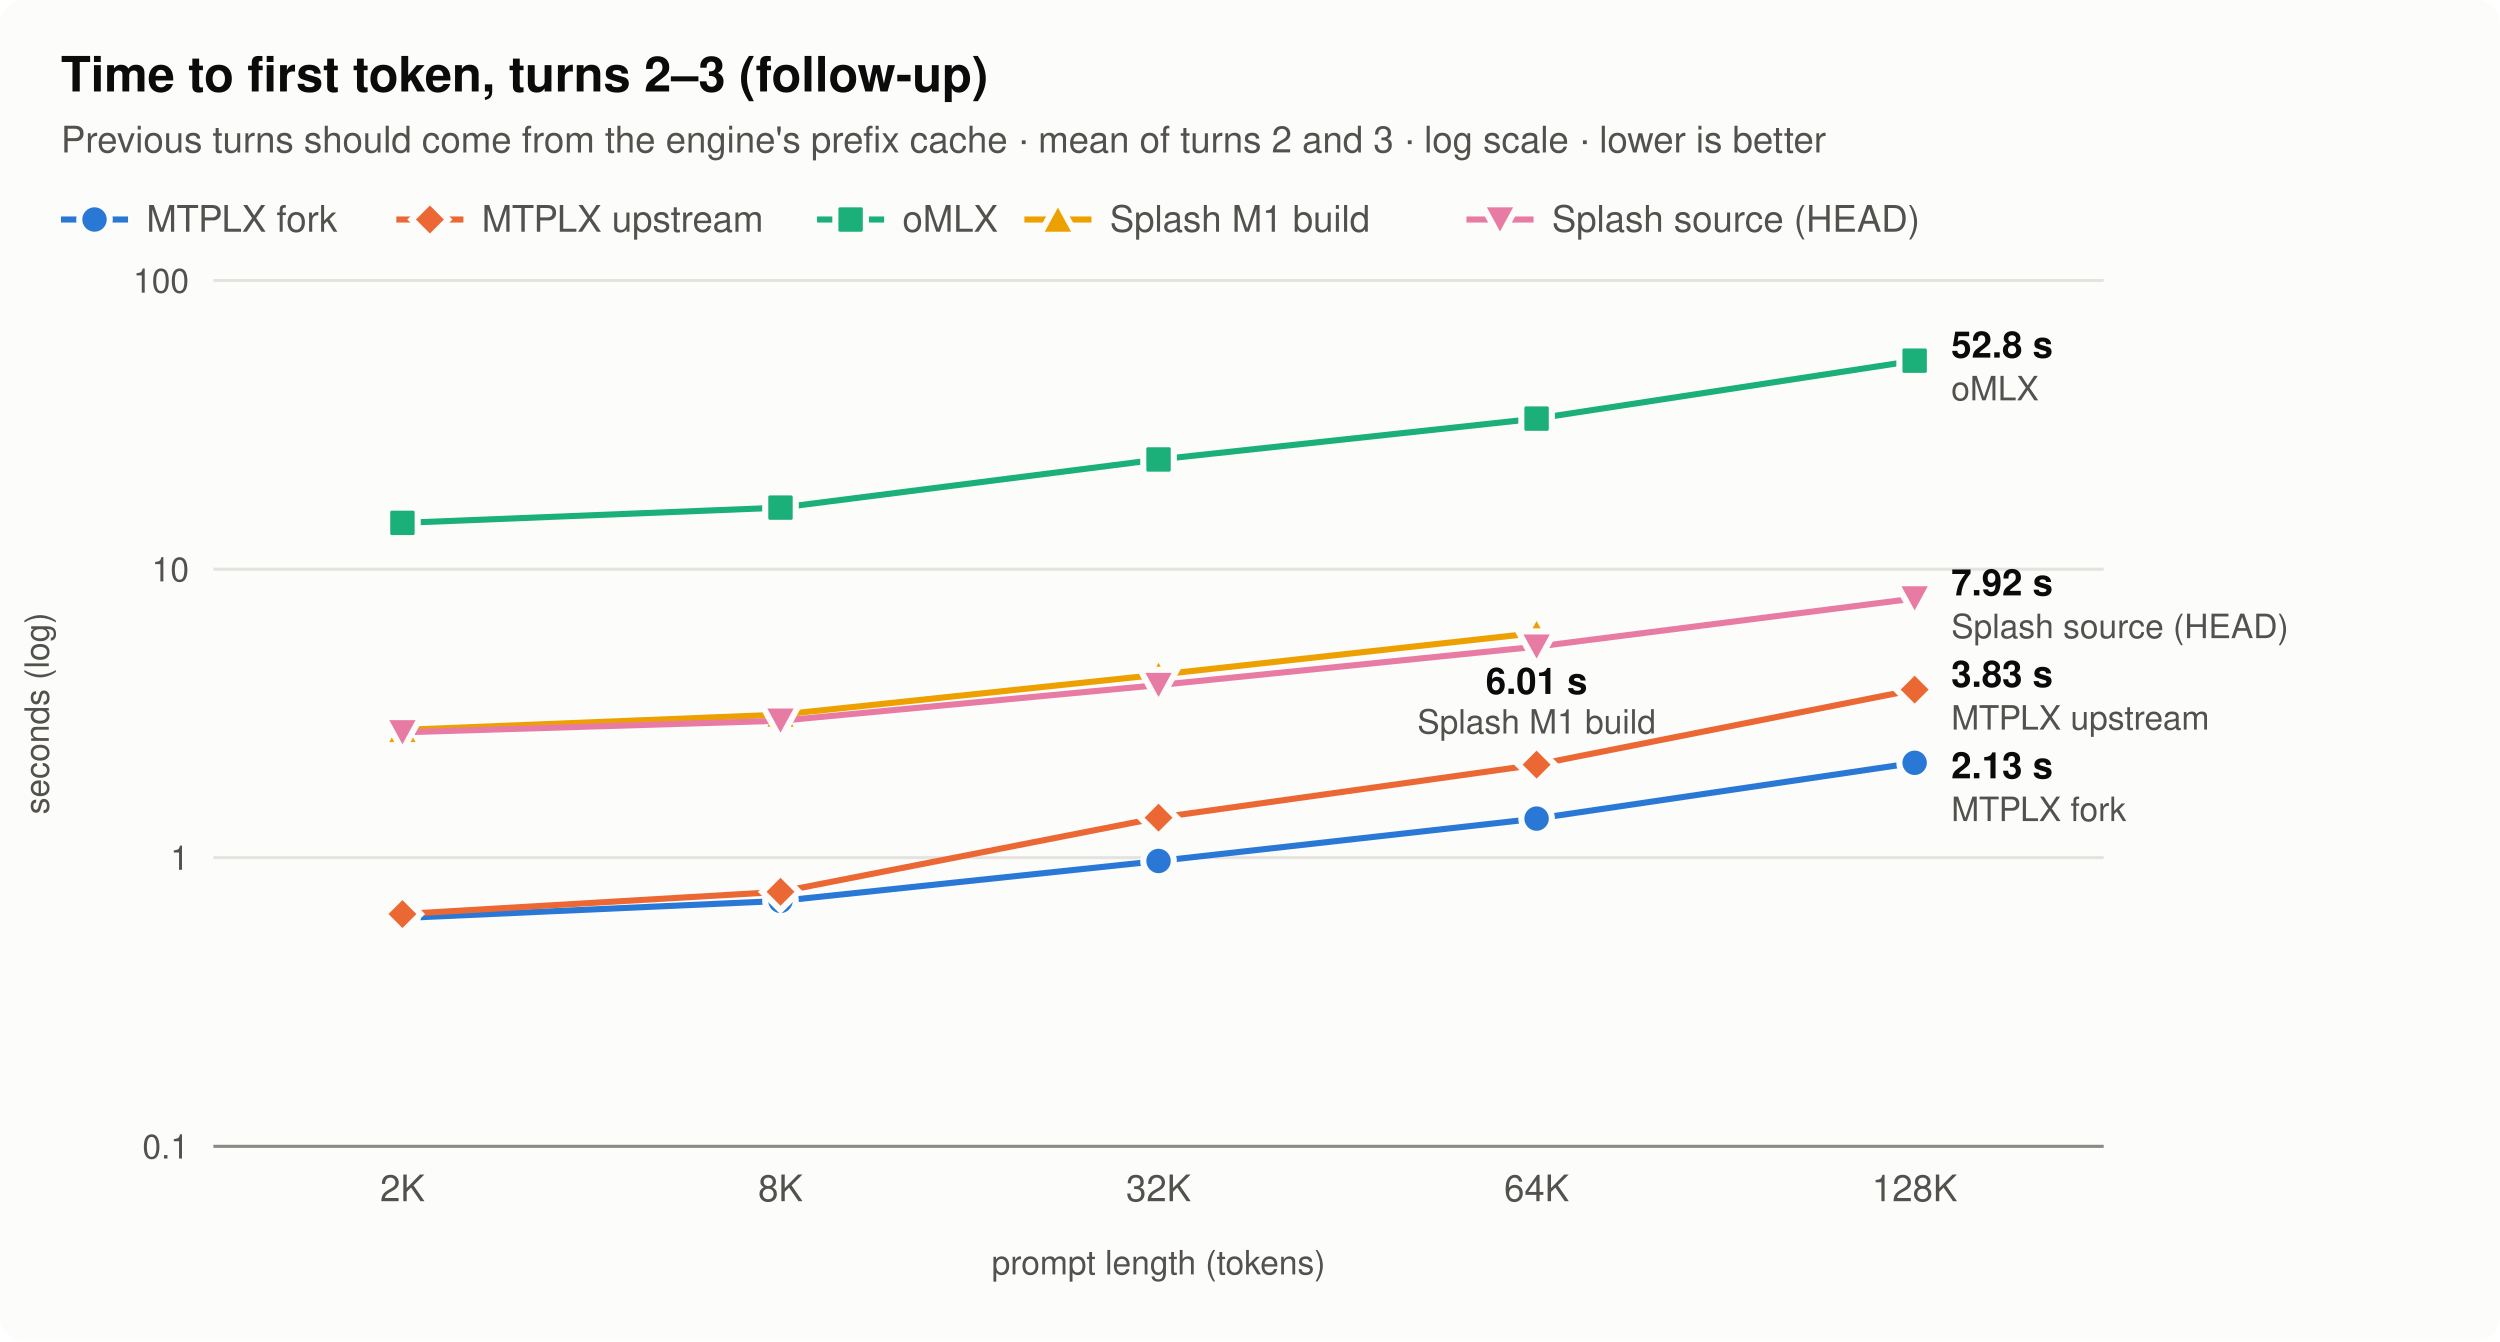
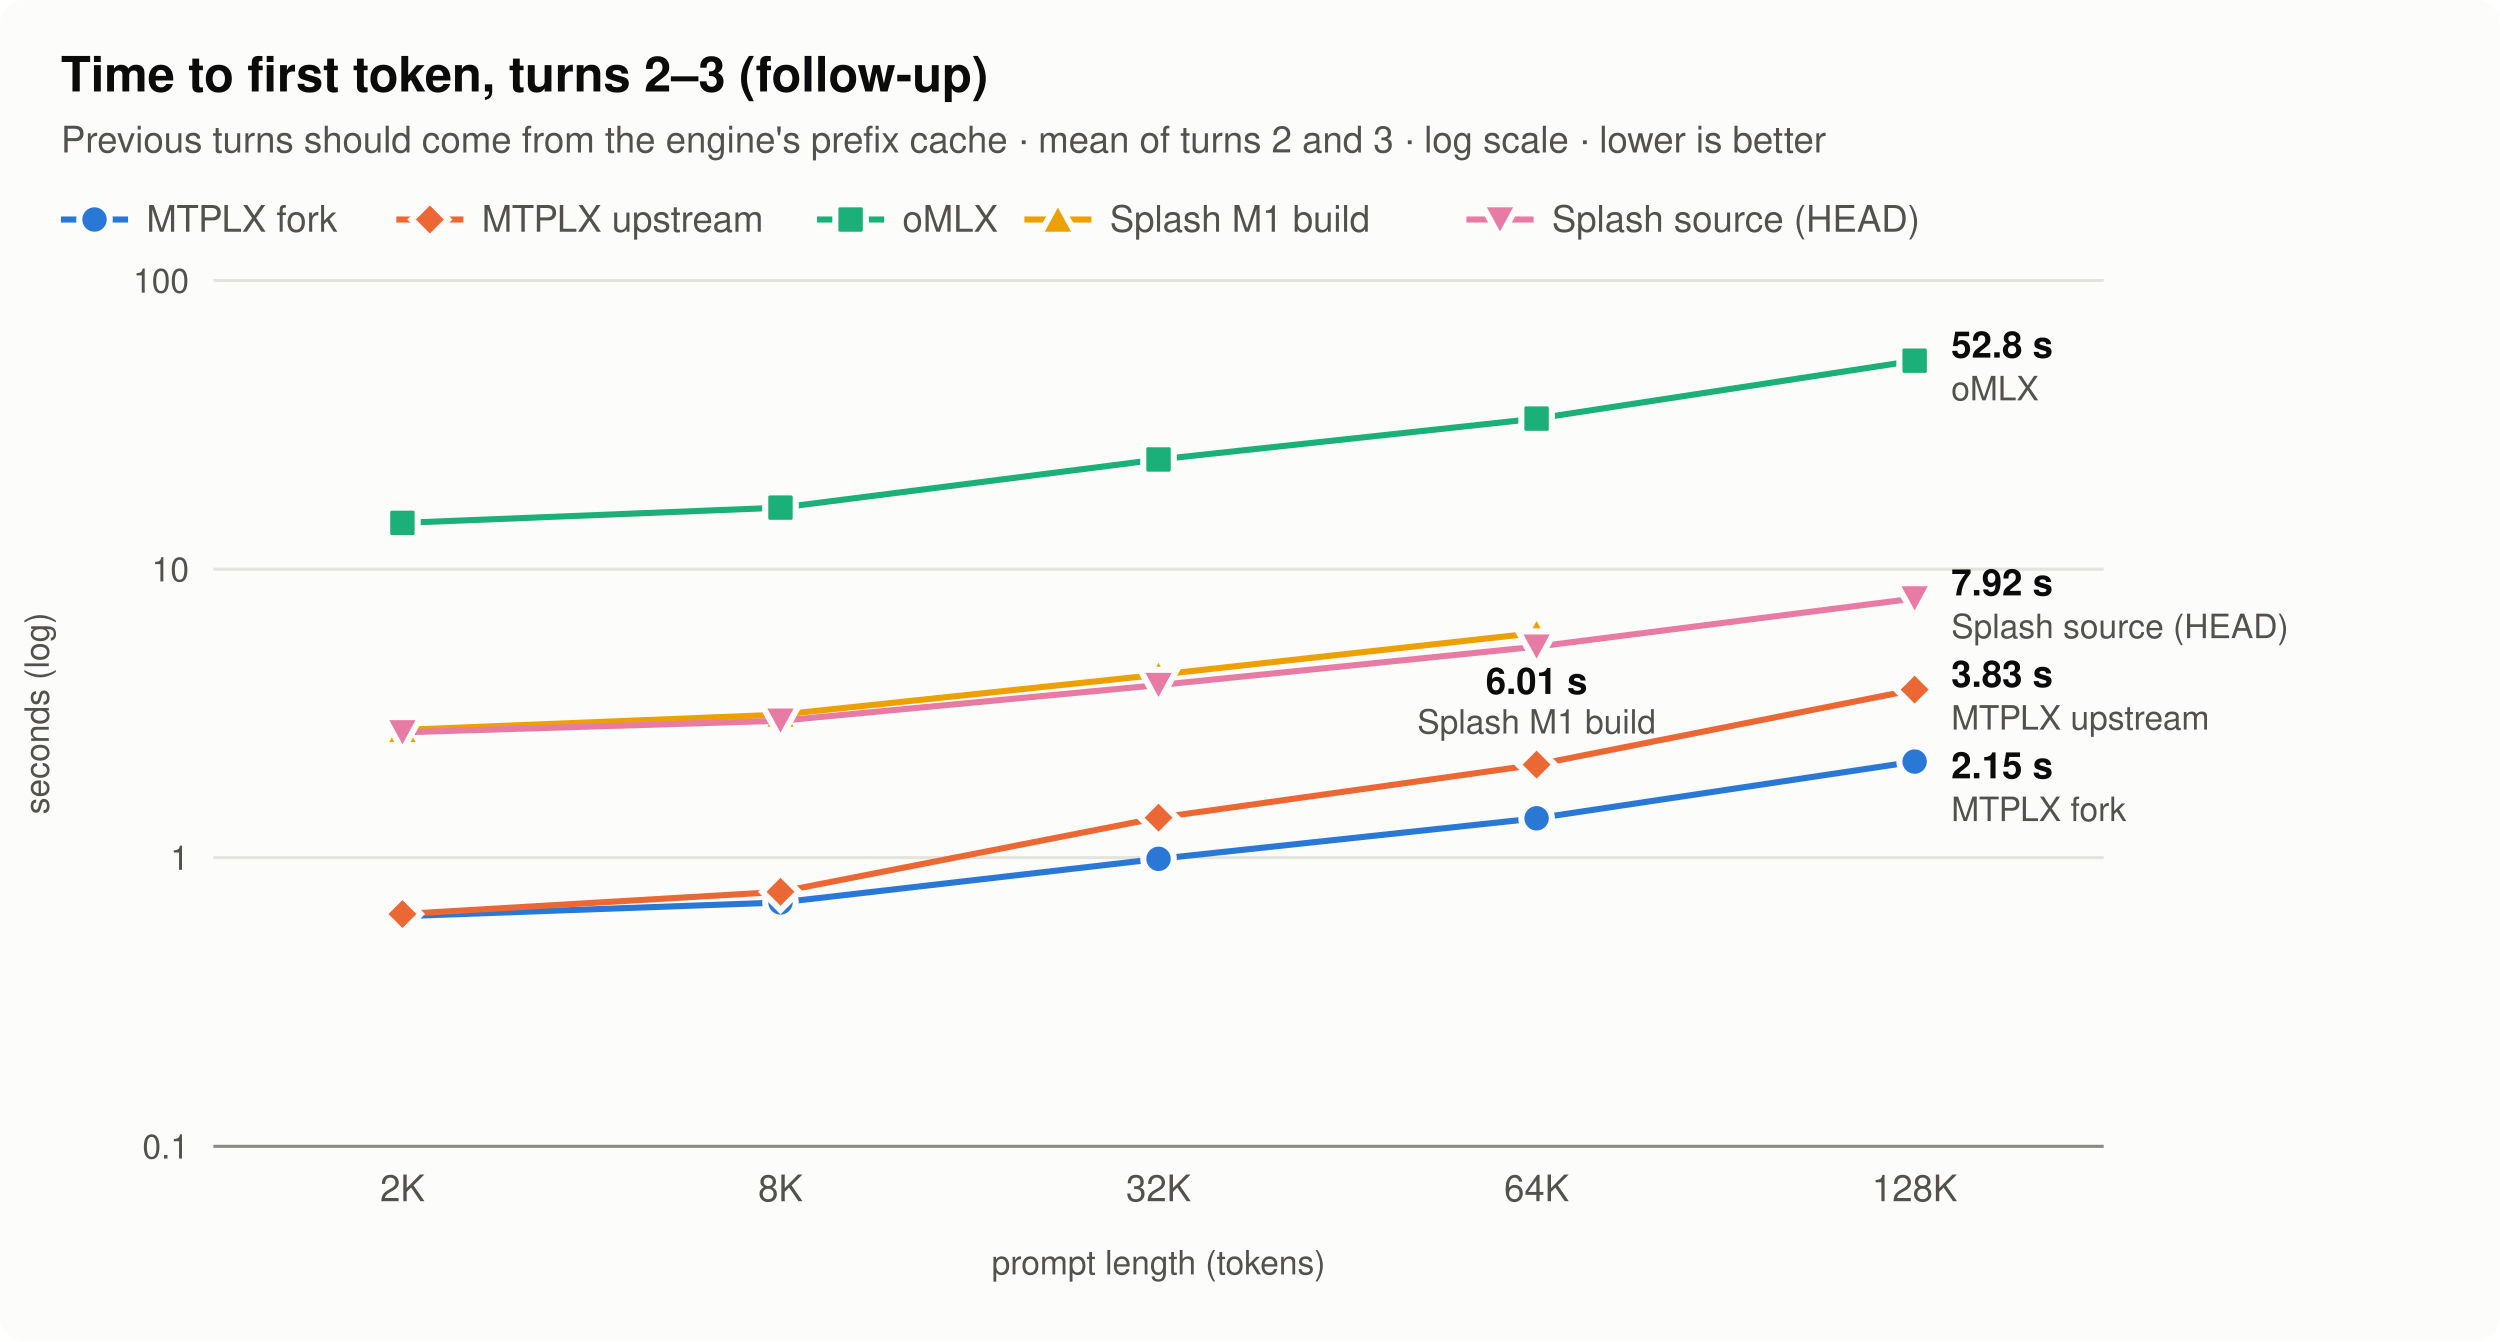
<svg xmlns="http://www.w3.org/2000/svg" viewBox="0 0 820 440" width="820" height="440" role="img" aria-label="Time to first token, turns 2–3 (follow-up)" font-family="-apple-system,BlinkMacSystemFont,Segoe UI,Helvetica,Arial,sans-serif">
  <rect width="820" height="440" rx="8" fill="#fcfcfb" />
  <text x="20" y="30" fill="#0b0b0b" font-size="16" font-weight="600">Time to first token, turns 2–3 (follow-up)</text>
  <text x="20" y="50" fill="#52514e" font-size="12">Previous turns should come from the engine's prefix cache · mean of turns 2 and 3 · log scale · lower is better</text>
  <line x1="20" x2="42" y1="72" y2="72" stroke="#2a78d6" stroke-width="2" />
  <circle cx="31" cy="72" r="5" fill="#2a78d6" stroke="#fcfcfb" stroke-width="2" />
  <text x="48" y="76" fill="#52514e" font-size="12">MTPLX fork</text>
  <line x1="130" x2="152" y1="72" y2="72" stroke="#eb6834" stroke-width="2" />
  <path d="M141 66L147 72L141 78L135 72Z" fill="#eb6834" stroke="#fcfcfb" stroke-width="2" />
  <text x="158" y="76" fill="#52514e" font-size="12">MTPLX upstream</text>
  <line x1="268" x2="290" y1="72" y2="72" stroke="#1baf7a" stroke-width="2" />
  <rect x="274" y="67" width="10" height="10" rx="1.5" fill="#1baf7a" stroke="#fcfcfb" stroke-width="2" />
  <text x="296" y="76" fill="#52514e" font-size="12">oMLX</text>
  <line x1="336" x2="358" y1="72" y2="72" stroke="#eda100" stroke-width="2" />
  <path d="M347 66L353 77L341 77Z" fill="#eda100" stroke="#fcfcfb" stroke-width="2" />
  <text x="364" y="76" fill="#52514e" font-size="12">Splash M1 build</text>
  <line x1="481" x2="503" y1="72" y2="72" stroke="#e87ba4" stroke-width="2" />
  <path d="M492 78L498 67L486 67Z" fill="#e87ba4" stroke="#fcfcfb" stroke-width="2" />
  <text x="509" y="76" fill="#52514e" font-size="12">Splash source (HEAD)</text>
  <line x1="70" x2="690" y1="376.0" y2="376.0" stroke="#e4e3de" />
  <text x="62" y="380.0" fill="#52514e" font-size="11" text-anchor="end">0.1</text>
  <line x1="70" x2="690" y1="281.3" y2="281.3" stroke="#e4e3de" />
  <text x="62" y="285.3" fill="#52514e" font-size="11" text-anchor="end">1</text>
  <line x1="70" x2="690" y1="186.7" y2="186.7" stroke="#e4e3de" />
  <text x="62" y="190.7" fill="#52514e" font-size="11" text-anchor="end">10</text>
  <line x1="70" x2="690" y1="92.0" y2="92.0" stroke="#e4e3de" />
  <text x="62" y="96.0" fill="#52514e" font-size="11" text-anchor="end">100</text>
  <line x1="70" x2="690" y1="376" y2="376" stroke="#8a8983" />
  <text x="132.0" y="394" fill="#52514e" font-size="12" text-anchor="middle">2K</text>
  <text x="256.0" y="394" fill="#52514e" font-size="12" text-anchor="middle">8K</text>
  <text x="380.0" y="394" fill="#52514e" font-size="12" text-anchor="middle">32K</text>
  <text x="504.0" y="394" fill="#52514e" font-size="12" text-anchor="middle">64K</text>
  <text x="628.0" y="394" fill="#52514e" font-size="12" text-anchor="middle">128K</text>
  <text x="380.0" y="418" fill="#52514e" font-size="11" text-anchor="middle">prompt length (tokens)</text>
  <text x="16" y="234.0" fill="#52514e" font-size="11" text-anchor="middle" transform="rotate(-90 16 234.0)">seconds (log)</text>
-   <polyline points="132.0,301.1 256.0,295.5 380.0,282.4 504.0,268.5 628.0,250.2" fill="none" stroke="#2a78d6" stroke-width="2" stroke-linejoin="round" />
-   <circle cx="132.0" cy="301.1" r="5" fill="#2a78d6" stroke="#fcfcfb" stroke-width="2" />
-   <circle cx="256.0" cy="295.5" r="5" fill="#2a78d6" stroke="#fcfcfb" stroke-width="2" />
-   <circle cx="380.0" cy="282.4" r="5" fill="#2a78d6" stroke="#fcfcfb" stroke-width="2" />
-   <circle cx="504.0" cy="268.5" r="5" fill="#2a78d6" stroke="#fcfcfb" stroke-width="2" />
-   <circle cx="628.0" cy="250.2" r="5" fill="#2a78d6" stroke="#fcfcfb" stroke-width="2" />
+   <polyline points="132.0,300.5 256.0,296.0 380.0,281.7 504.0,268.4 628.0,249.8" fill="none" stroke="#2a78d6" stroke-width="2" stroke-linejoin="round" />
+   <circle cx="132.0" cy="300.5" r="5" fill="#2a78d6" stroke="#fcfcfb" stroke-width="2" />
+   <circle cx="256.0" cy="296.0" r="5" fill="#2a78d6" stroke="#fcfcfb" stroke-width="2" />
+   <circle cx="380.0" cy="281.7" r="5" fill="#2a78d6" stroke="#fcfcfb" stroke-width="2" />
+   <circle cx="504.0" cy="268.4" r="5" fill="#2a78d6" stroke="#fcfcfb" stroke-width="2" />
+   <circle cx="628.0" cy="249.8" r="5" fill="#2a78d6" stroke="#fcfcfb" stroke-width="2" />
  <polyline points="132.0,299.8 256.0,292.5 380.0,268.2 504.0,250.8 628.0,226.2" fill="none" stroke="#eb6834" stroke-width="2" stroke-linejoin="round" />
  <path d="M132.0 293.8L138.0 299.8L132.0 305.8L126.0 299.8Z" fill="#eb6834" stroke="#fcfcfb" stroke-width="2" />
  <path d="M256.0 286.5L262.0 292.5L256.0 298.5L250.0 292.5Z" fill="#eb6834" stroke="#fcfcfb" stroke-width="2" />
  <path d="M380.0 262.2L386.0 268.2L380.0 274.2L374.0 268.2Z" fill="#eb6834" stroke="#fcfcfb" stroke-width="2" />
  <path d="M504.0 244.8L510.0 250.8L504.0 256.8L498.0 250.8Z" fill="#eb6834" stroke="#fcfcfb" stroke-width="2" />
  <path d="M628.0 220.2L634.0 226.2L628.0 232.2L622.0 226.2Z" fill="#eb6834" stroke="#fcfcfb" stroke-width="2" />
  <polyline points="132.0,171.5 256.0,166.5 380.0,150.7 504.0,137.3 628.0,118.3" fill="none" stroke="#1baf7a" stroke-width="2" stroke-linejoin="round" />
  <rect x="127.0" y="166.5" width="10" height="10" rx="1.5" fill="#1baf7a" stroke="#fcfcfb" stroke-width="2" />
  <rect x="251.0" y="161.5" width="10" height="10" rx="1.5" fill="#1baf7a" stroke="#fcfcfb" stroke-width="2" />
  <rect x="375.0" y="145.7" width="10" height="10" rx="1.5" fill="#1baf7a" stroke="#fcfcfb" stroke-width="2" />
  <rect x="499.0" y="132.3" width="10" height="10" rx="1.5" fill="#1baf7a" stroke="#fcfcfb" stroke-width="2" />
  <rect x="623.0" y="113.3" width="10" height="10" rx="1.5" fill="#1baf7a" stroke="#fcfcfb" stroke-width="2" />
  <polyline points="132.0,239.4 256.0,234.4 380.0,221.3 504.0,207.6" fill="none" stroke="#eda100" stroke-width="2" stroke-linejoin="round" />
  <path d="M132.0 233.4L138.0 244.4L126.0 244.4Z" fill="#eda100" stroke="#fcfcfb" stroke-width="2" />
  <path d="M256.0 228.4L262.0 239.4L250.0 239.4Z" fill="#eda100" stroke="#fcfcfb" stroke-width="2" />
  <path d="M380.0 215.3L386.0 226.3L374.0 226.3Z" fill="#eda100" stroke="#fcfcfb" stroke-width="2" />
  <path d="M504.0 201.6L510.0 212.6L498.0 212.6Z" fill="#eda100" stroke="#fcfcfb" stroke-width="2" />
  <text x="504.0" y="227.6" fill="#0b0b0b" font-size="12" font-weight="600" text-anchor="middle">6.01 s</text>
  <text x="504.0" y="240.6" fill="#52514e" font-size="11" text-anchor="middle">Splash M1 build</text>
  <polyline points="132.0,240.2 256.0,236.4 380.0,224.7 504.0,212.1 628.0,196.3" fill="none" stroke="#e87ba4" stroke-width="2" stroke-linejoin="round" />
  <path d="M132.0 246.2L138.0 235.2L126.0 235.2Z" fill="#e87ba4" stroke="#fcfcfb" stroke-width="2" />
  <path d="M256.0 242.4L262.0 231.4L250.0 231.4Z" fill="#e87ba4" stroke="#fcfcfb" stroke-width="2" />
  <path d="M380.0 230.7L386.0 219.7L374.0 219.7Z" fill="#e87ba4" stroke="#fcfcfb" stroke-width="2" />
  <path d="M504.0 218.1L510.0 207.1L498.0 207.1Z" fill="#e87ba4" stroke="#fcfcfb" stroke-width="2" />
  <path d="M628.0 202.3L634.0 191.3L622.0 191.3Z" fill="#e87ba4" stroke="#fcfcfb" stroke-width="2" />
  <text x="640.0" y="117.3" fill="#0b0b0b" font-size="12" font-weight="600">52.8 s</text>
  <text x="640.0" y="131.3" fill="#52514e" font-size="11">oMLX</text>
  <text x="640.0" y="195.3" fill="#0b0b0b" font-size="12" font-weight="600">7.92 s</text>
  <text x="640.0" y="209.3" fill="#52514e" font-size="11">Splash source (HEAD)</text>
  <text x="640.0" y="225.3" fill="#0b0b0b" font-size="12" font-weight="600">3.83 s</text>
  <text x="640.0" y="239.3" fill="#52514e" font-size="11">MTPLX upstream</text>
-   <text x="640.0" y="255.3" fill="#0b0b0b" font-size="12" font-weight="600">2.13 s</text>
+   <text x="640.0" y="255.3" fill="#0b0b0b" font-size="12" font-weight="600">2.15 s</text>
  <text x="640.0" y="269.3" fill="#52514e" font-size="11">MTPLX fork</text>
</svg>
